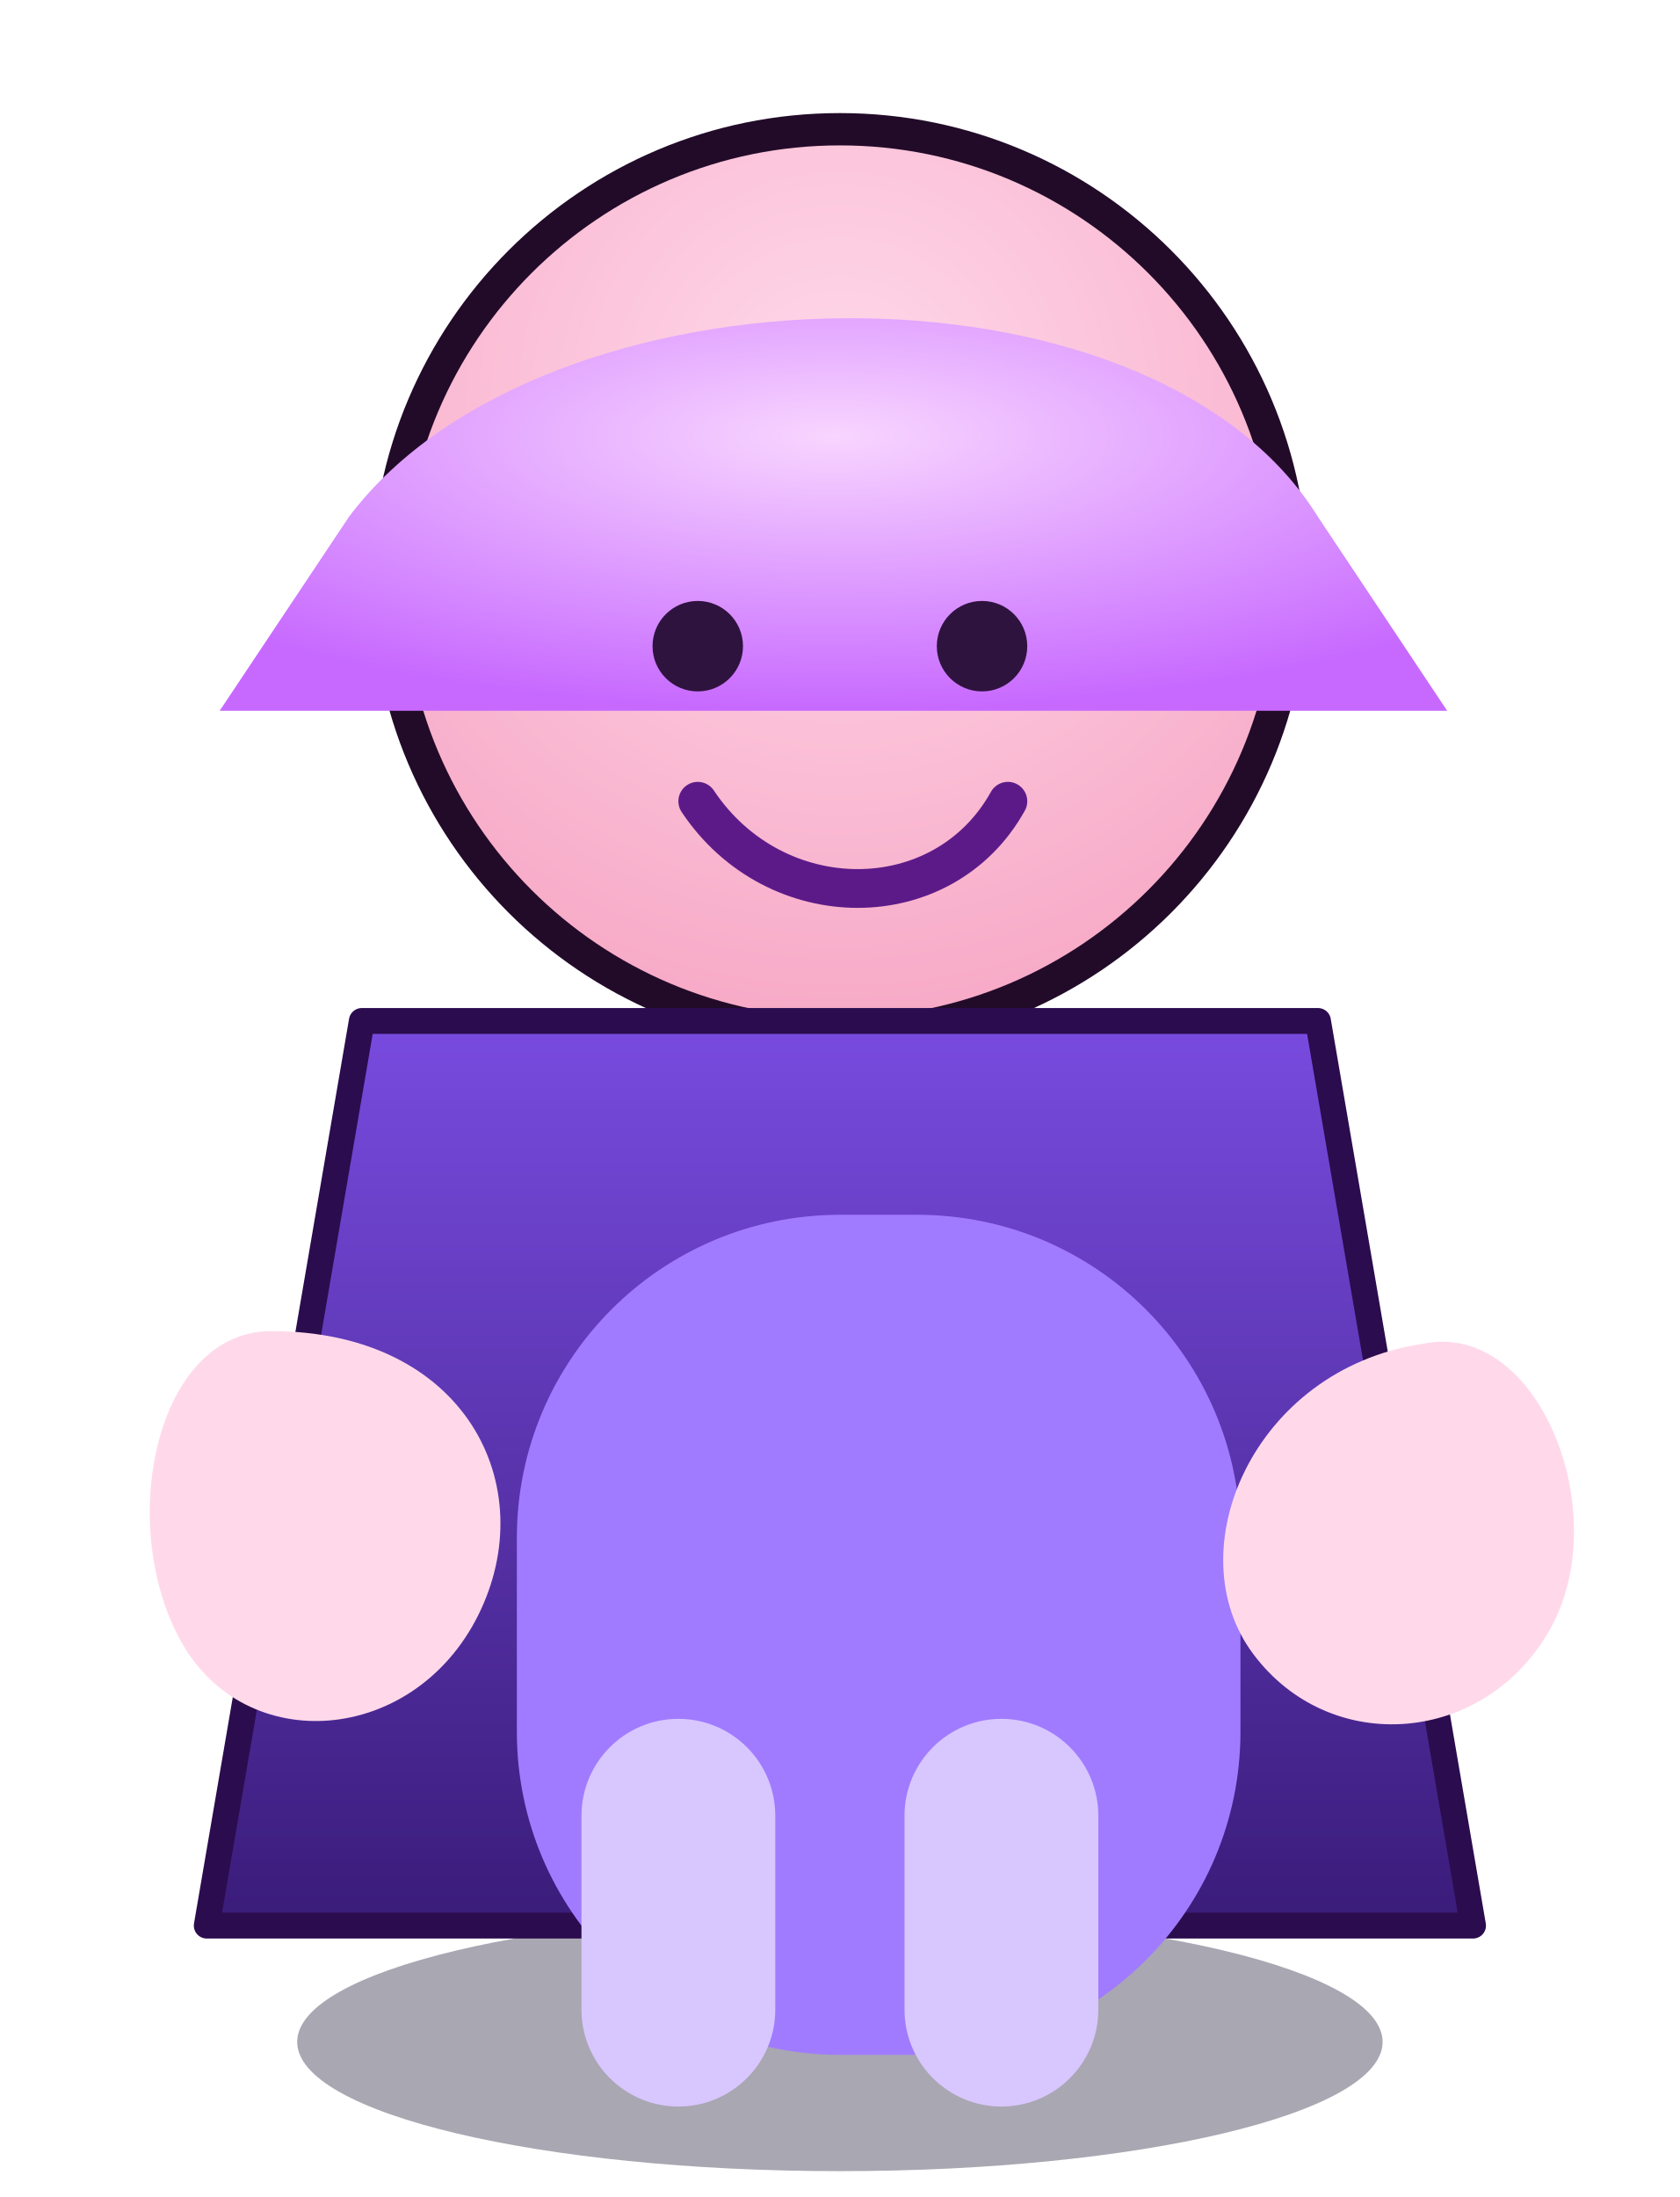
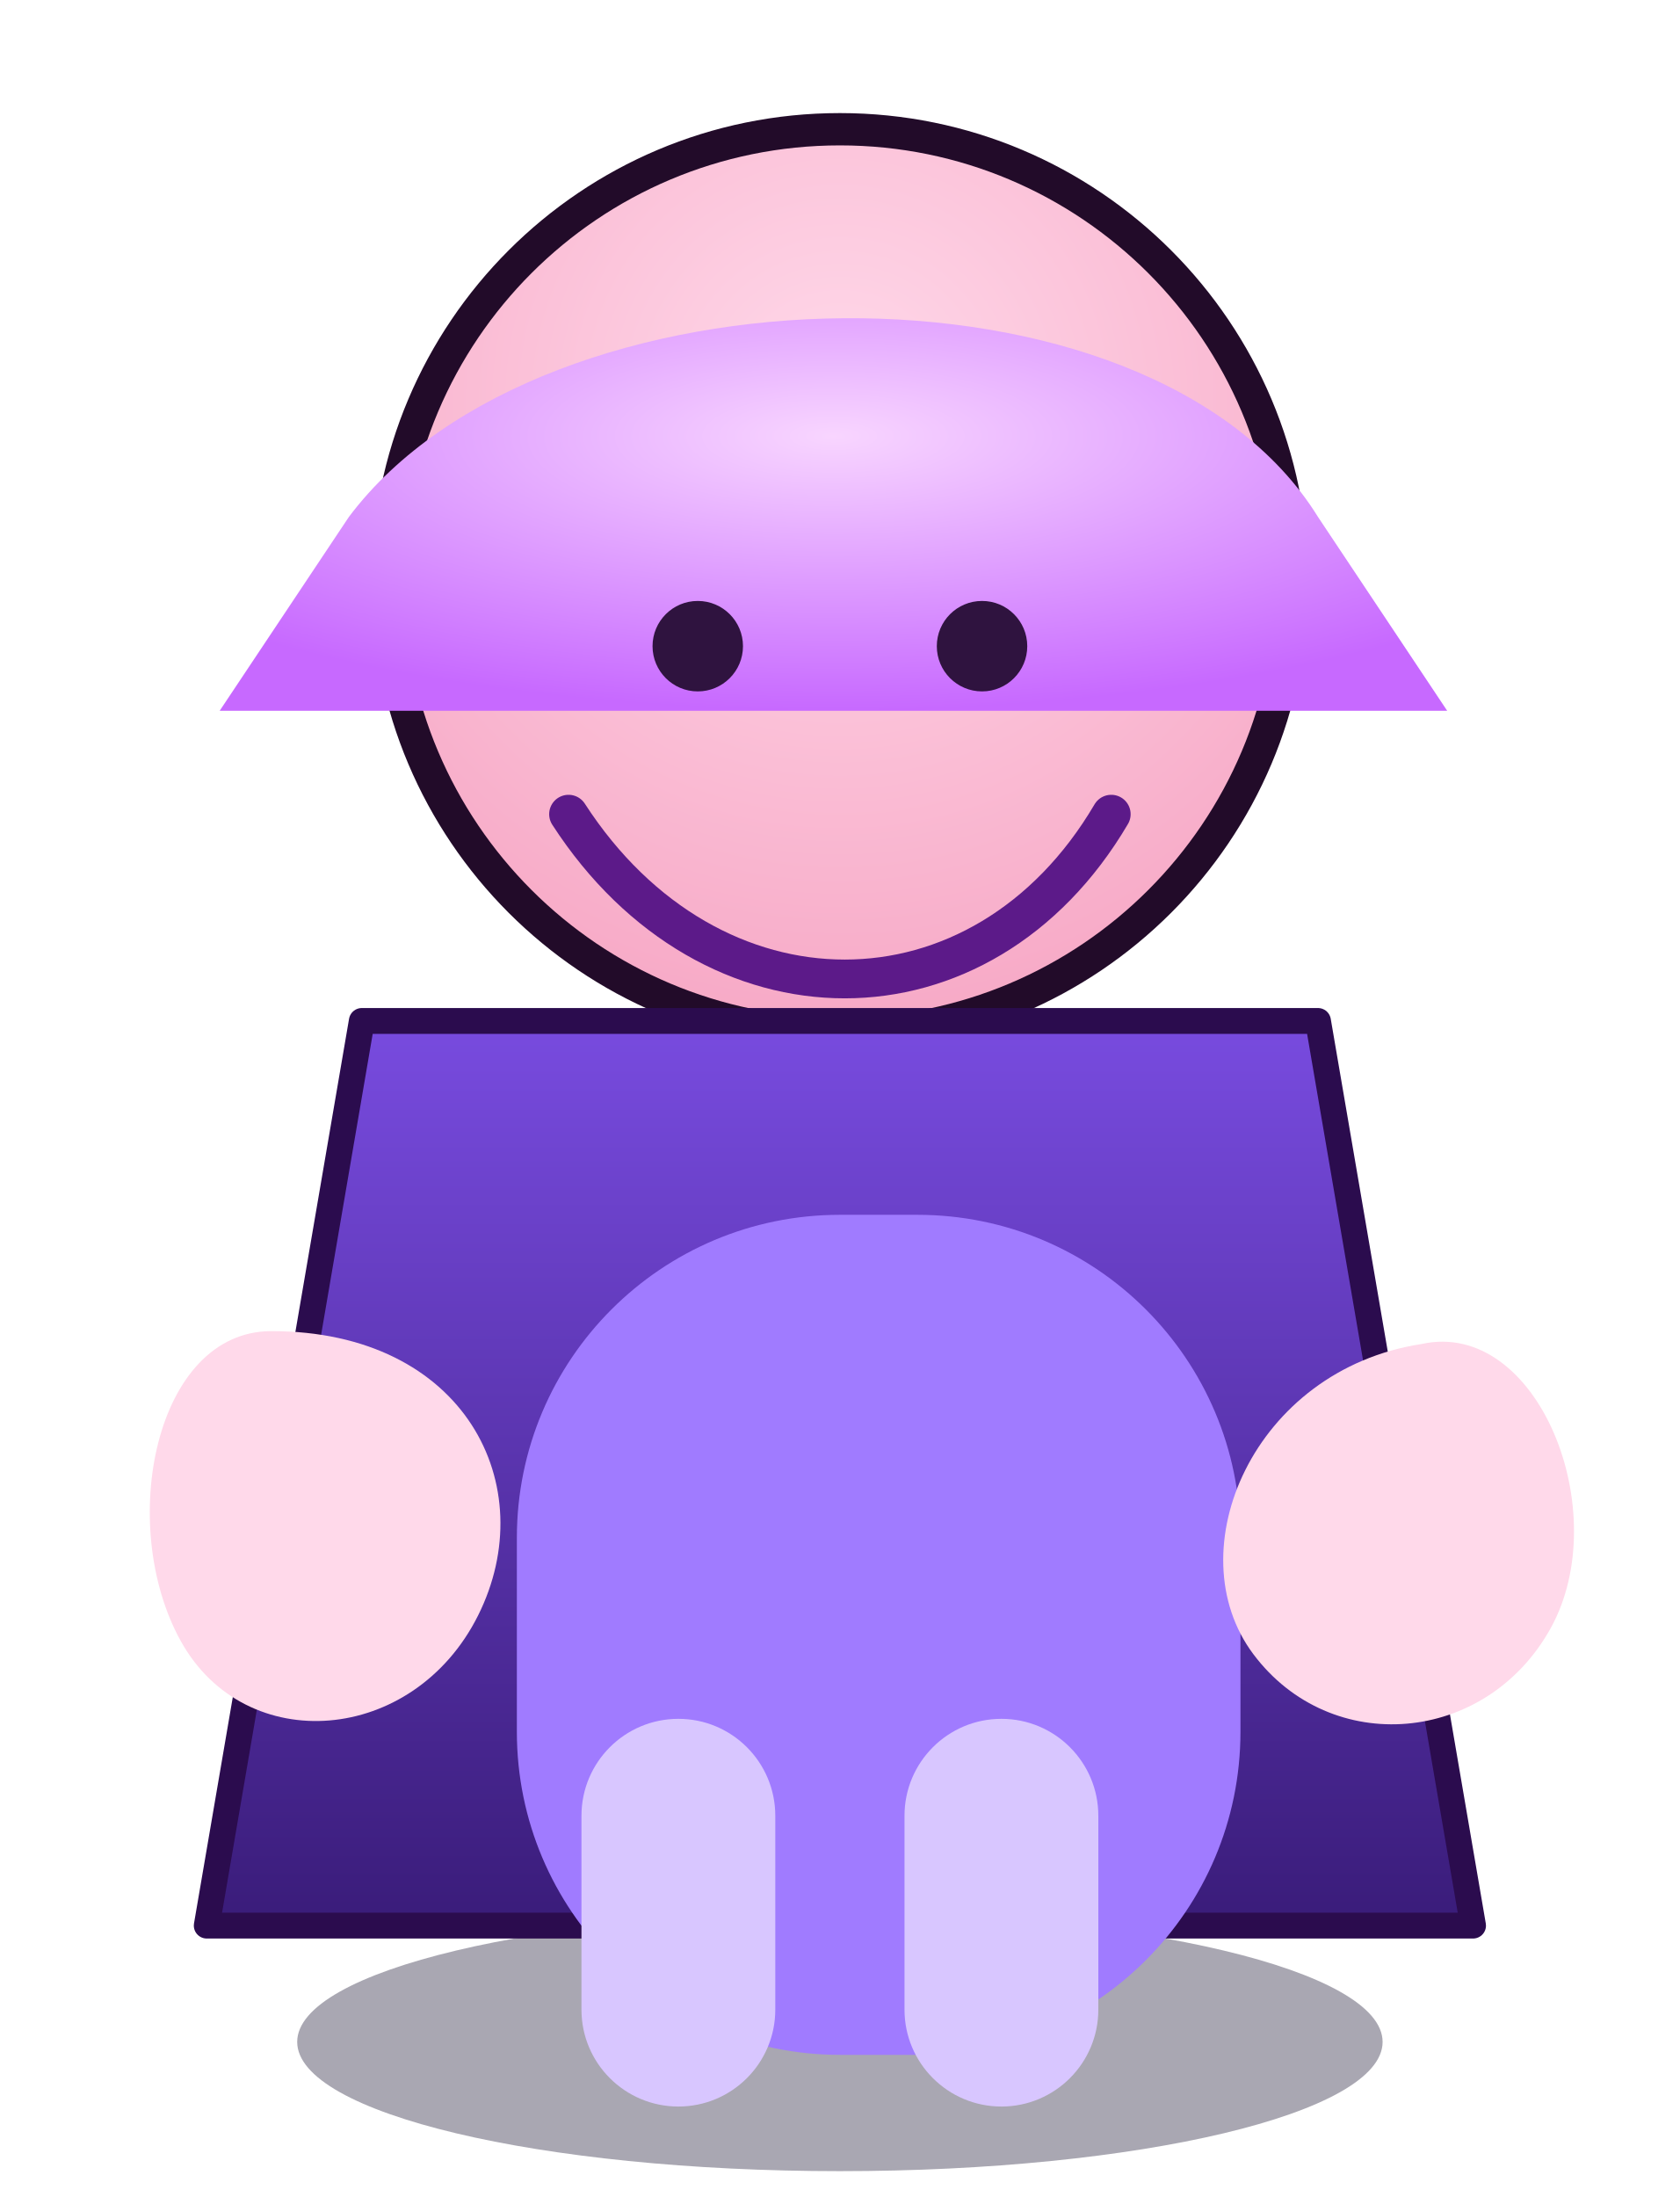
<svg xmlns="http://www.w3.org/2000/svg" width="260" height="340" viewBox="0 0 260 340">
  <defs>
    <linearGradient id="nova-suit" x1="0%" y1="0%" x2="0%" y2="100%">
      <stop offset="0%" stop-color="#784bdf" />
      <stop offset="100%" stop-color="#3a1c7a" />
    </linearGradient>
    <radialGradient id="nova-skin" cx="50%" cy="30%" r="70%">
      <stop offset="0%" stop-color="#ffd9ea" />
      <stop offset="100%" stop-color="#f7a9c6" />
    </radialGradient>
    <radialGradient id="nova-hair" cx="50%" cy="30%" r="70%">
      <stop offset="0%" stop-color="#f8d5ff" />
      <stop offset="100%" stop-color="#c769ff" />
    </radialGradient>
  </defs>
  <rect width="260" height="340" fill="none" />
  <ellipse cx="130" cy="316" rx="84" ry="20" fill="#080421" opacity="0.35" />
  <circle cx="130" cy="90" r="70" fill="url(#nova-skin)" stroke="#220b29" stroke-width="5" />
  <path d="M54 80c30-40 124-42 150 0l20 30H34z" fill="url(#nova-hair)" />
  <circle cx="108" cy="100" r="7" fill="#2f133f" />
  <circle cx="152" cy="100" r="7" fill="#2f133f" />
-   <path d="M108 124c12 18 38 18 48 0" stroke="#5c1a89" stroke-width="6" fill="none" stroke-linecap="round" />
+   <path d="M88 126c22 34 64 34 84 0" stroke="#5c1a89" stroke-width="6" fill="none" stroke-linecap="round" />
  <path d="M56 158h148l24 140H32z" fill="url(#nova-suit)" stroke="#2b0c4e" stroke-width="4" stroke-linejoin="round" />
  <rect x="80" y="188" width="112" height="130" rx="50" fill="#a07bff" />
  <path d="M42 206c-18 0-24 30-14 48s36 16 46-4-2-44-32-44z" fill="#ffd9ea" />
  <path d="M220 208c18-4 30 26 20 44s-34 20-46 4 0-44 26-48z" fill="#ffd9ea" />
  <rect x="90" y="266" width="30" height="60" rx="15" fill="#d8c6ff" />
  <rect x="140" y="266" width="30" height="60" rx="15" fill="#d8c6ff" />
</svg>
